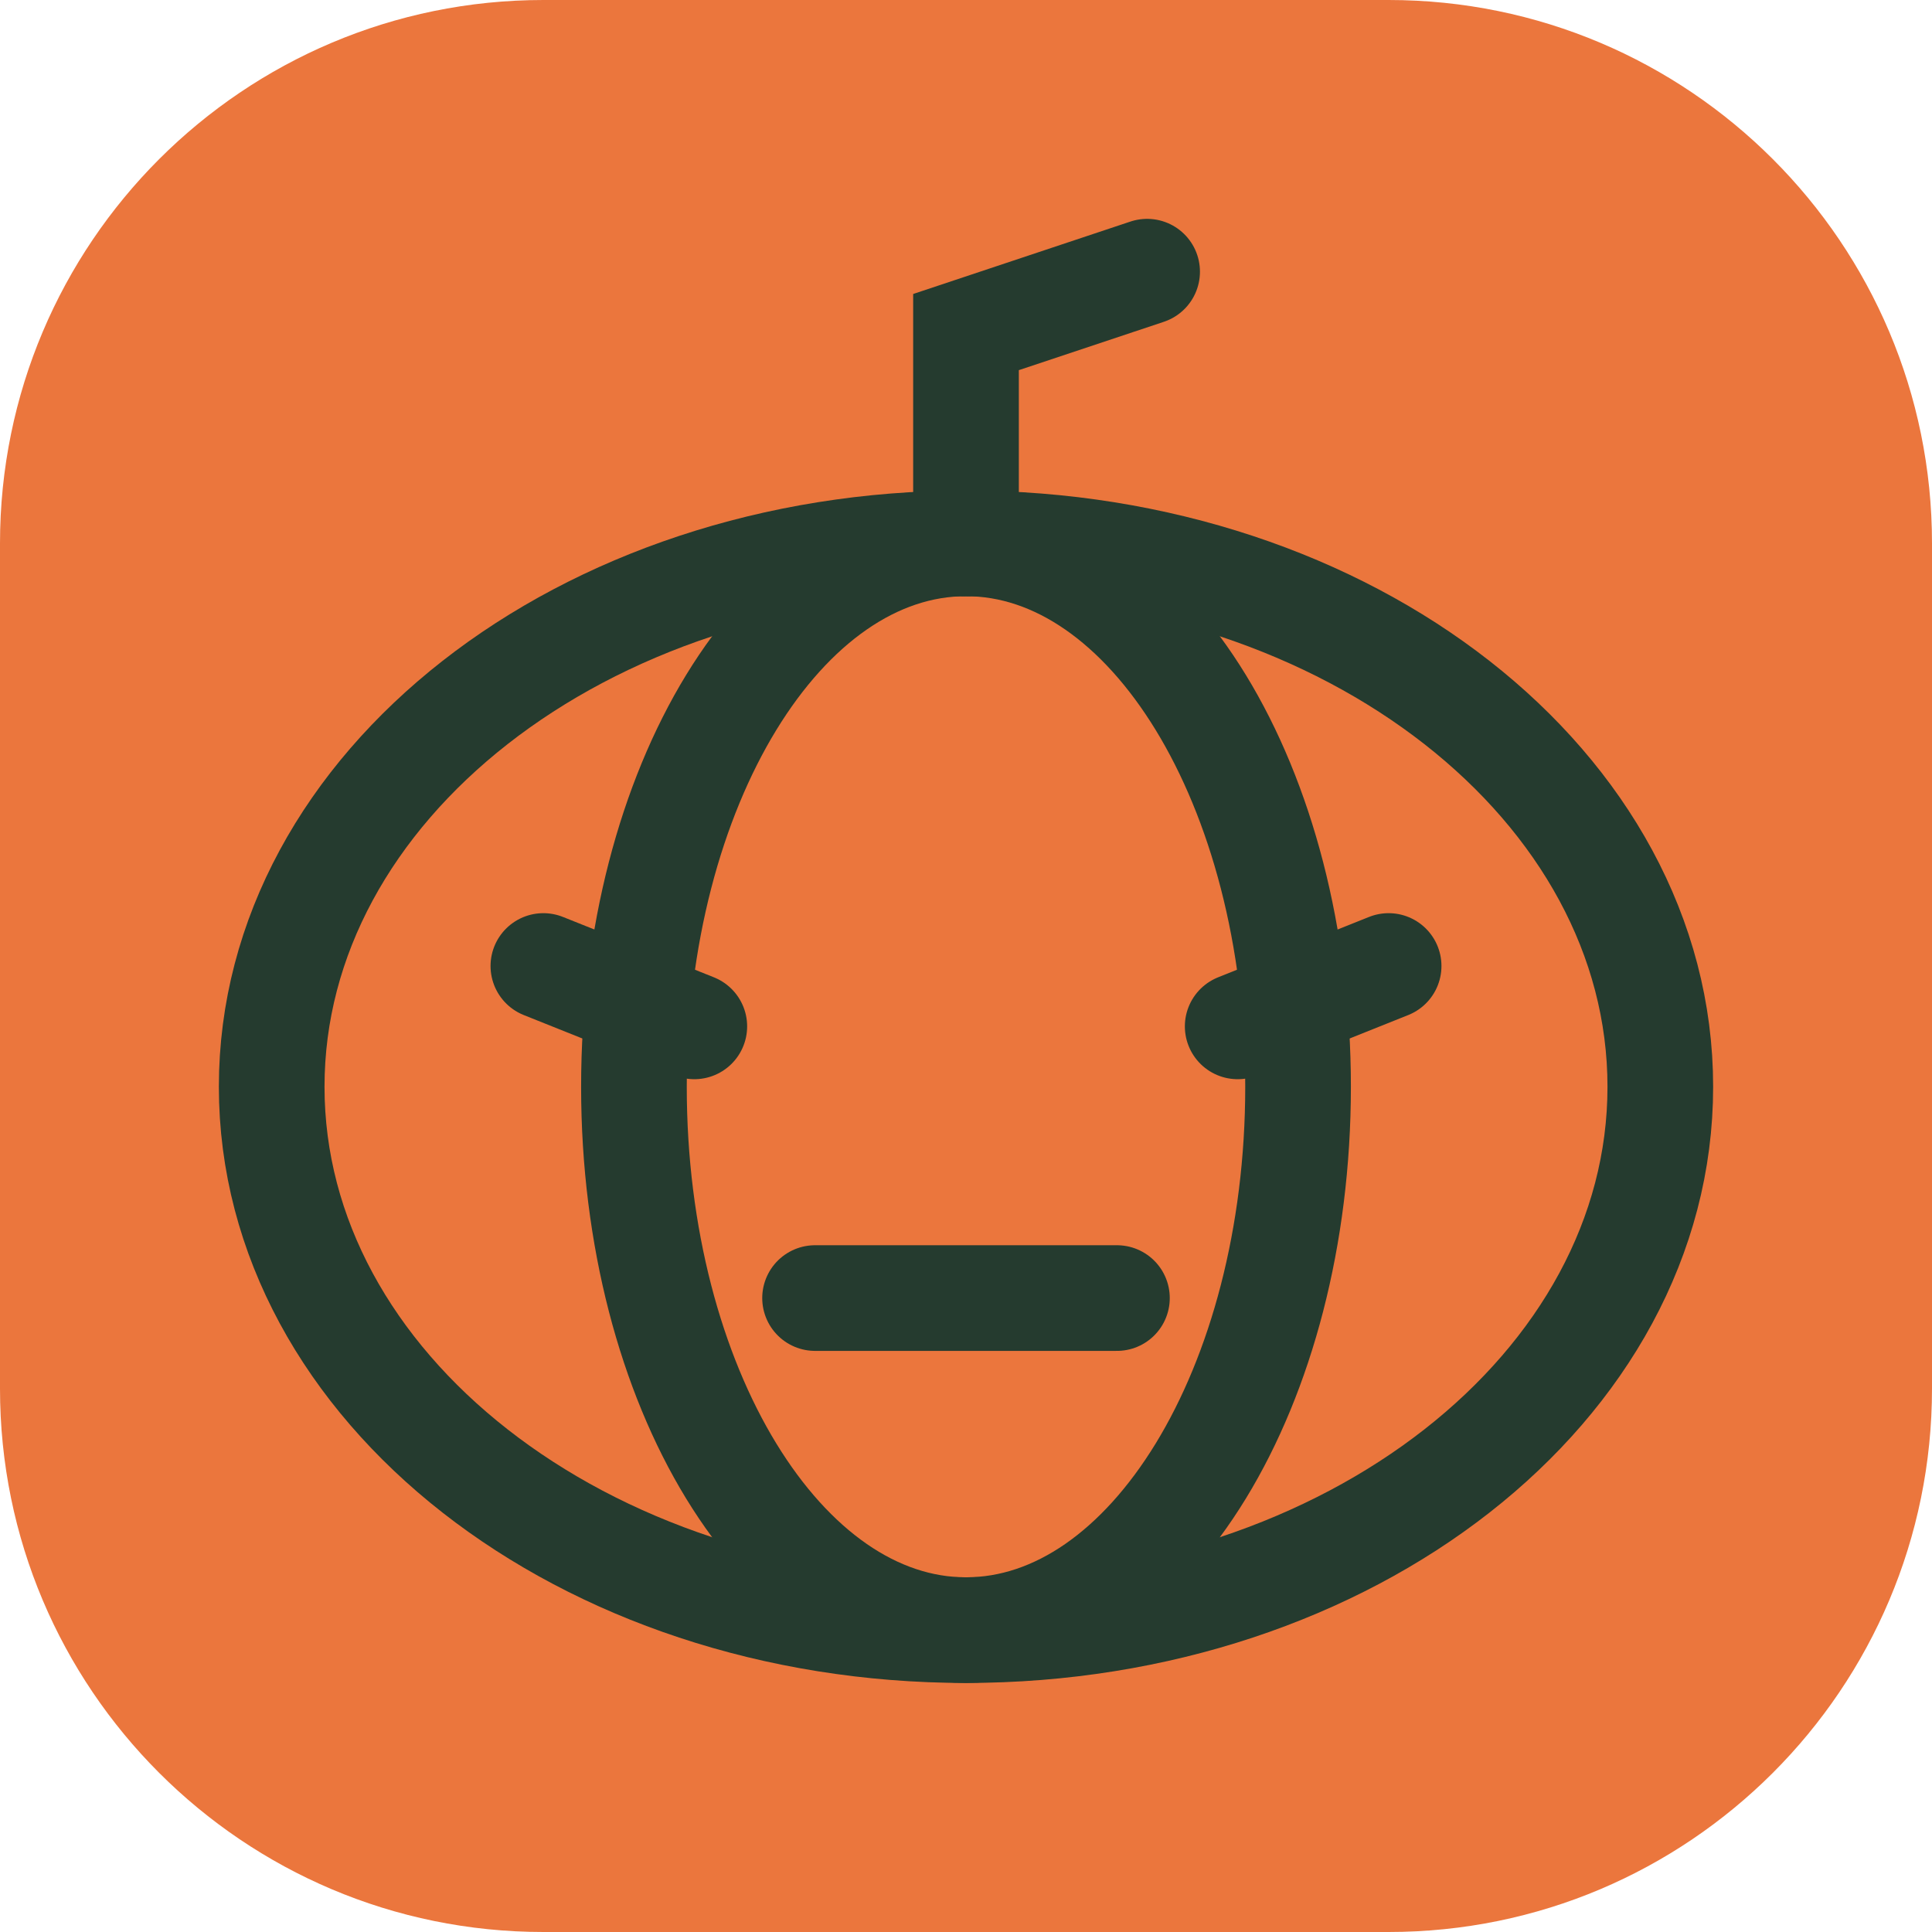
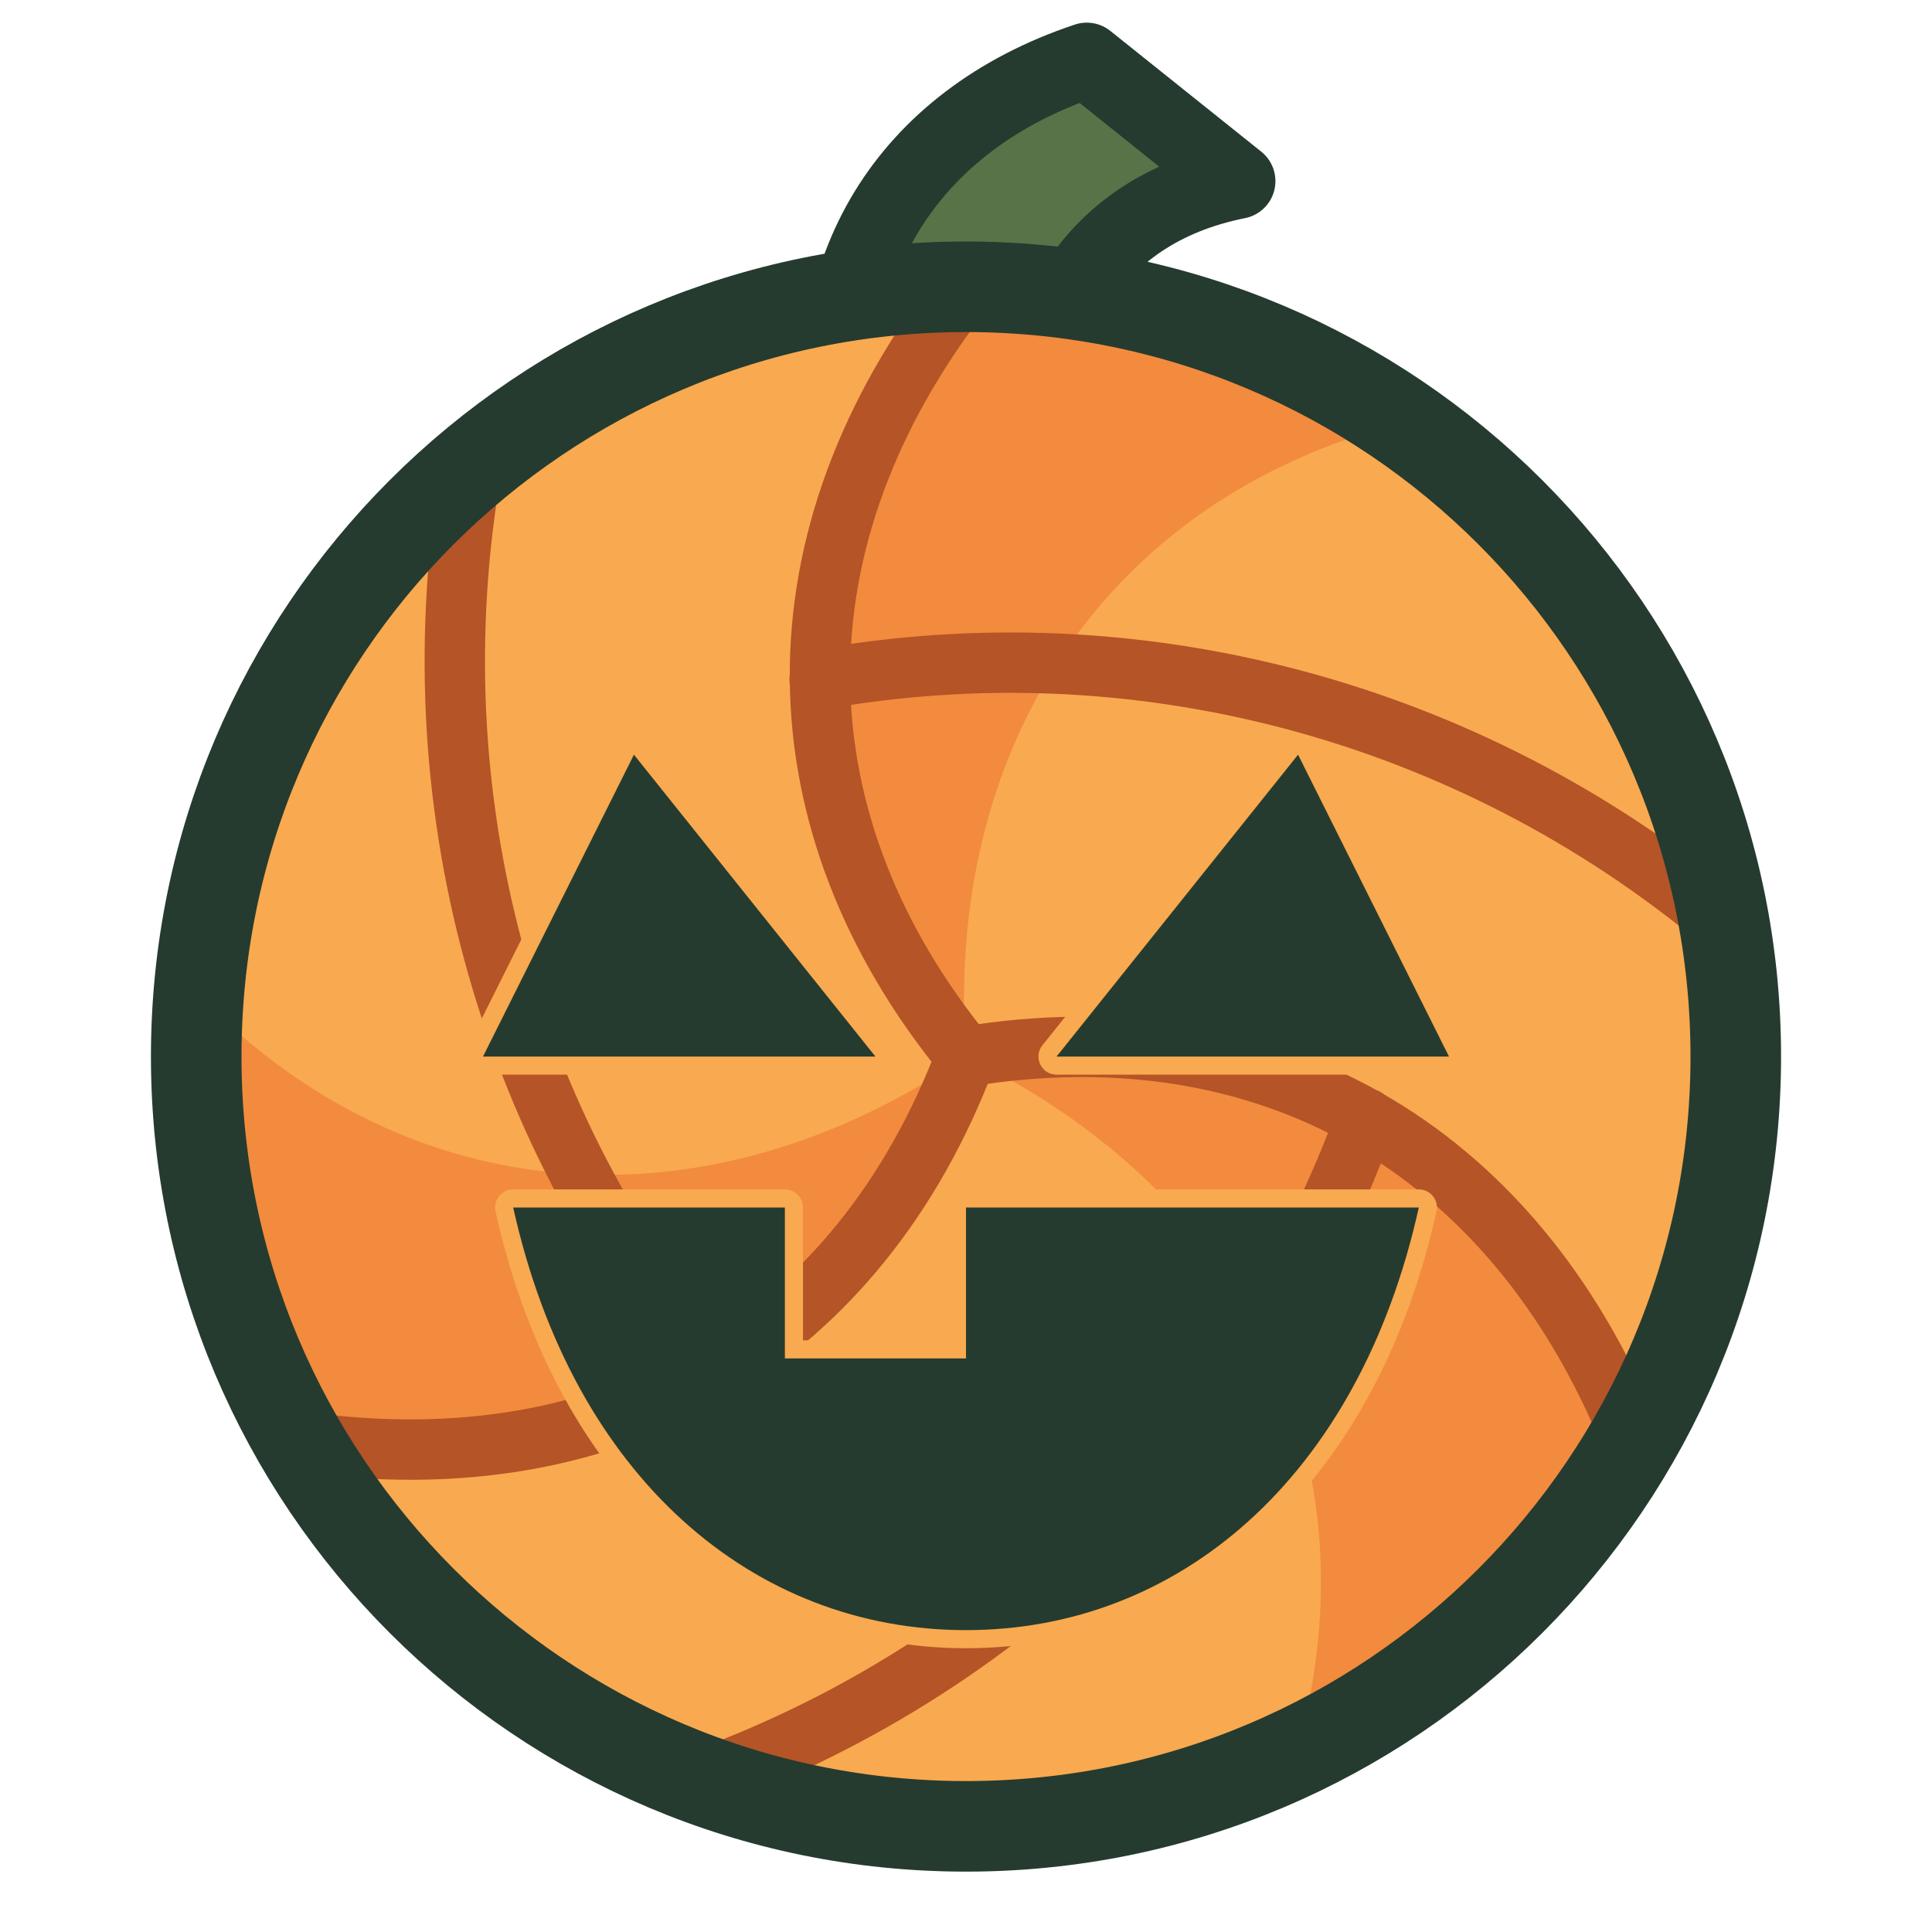
<svg xmlns="http://www.w3.org/2000/svg" viewBox="0 0 64 64">
-   <rect width="64" height="64" rx="18" fill="#eb763d" />
-   <g fill="none" stroke="#253b2f" stroke-width="3.5" stroke-linecap="round">
-     <path d="M32 18v-7l6-2" />
-     <ellipse cx="32" cy="36" rx="23" ry="18" />
-     <ellipse cx="32" cy="36" rx="11" ry="18" />
-     <path d="m18 32 5 2m23-2-5 2m-14 9h10" />
+   <path d="M28 15c-1-6 2-11 8-13l5 4c-5 1-7 5-7 10Z" fill="#597349" stroke="#253b2f" stroke-width="2.5" stroke-linejoin="round" />
+   <circle cx="32" cy="35" r="25.5" fill="#f28b3d" />
+   <g fill="#f9a94f">
+     <path d="M32 9.5C25.4 17.9 25.7 27.3 32 35c-8.4 5.7-18 5.2-25-1.6A25.5 25.5 0 0 1 32 9.5Z" />
+     <path d="M32 9.5C25.4 17.9 25.7 27.3 32 35c-8.4 5.7-18 5.2-25-1.6A25.5 25.5 0 0 1 32 9.5Z" transform="rotate(120 32 35)" />
+     <path d="M32 9.5C25.4 17.9 25.7 27.3 32 35c-8.4 5.7-18 5.2-25-1.6A25.5 25.5 0 0 1 32 9.5Z" transform="rotate(240 32 35)" />
+   </g>
+   <g fill="none" stroke="#b45427" stroke-width="2" stroke-linecap="round">
+     <path d="M32 9.5C25.4 17.9 25.7 27.3 32 35M27.15 22.51c10.36-1.85 21.39.91 29.96 8.08" />
+     <path d="M32 9.5C25.4 17.9 25.7 27.3 32 35M27.15 22.51c10.36-1.85 21.39.91 29.96 8.08" transform="rotate(120 32 35)" />
+     <path d="M32 9.5C25.4 17.9 25.7 27.3 32 35M27.15 22.51c10.36-1.85 21.39.91 29.96 8.08" transform="rotate(240 32 35)" />
+   </g>
+   <circle cx="32" cy="35" r="25.5" fill="none" stroke="#253b2f" stroke-width="3" />
+   <g fill="#253b2f" stroke="#f9a94f" stroke-width="1.2" stroke-linejoin="round" paint-order="stroke">
+     <path d="m21 25 8 10H16Zm22 0 5 10H35Z" />
+     <path d="M17 40h9v5h6v-5h15c-2 9-8 14-15 14s-13-5-15-14Z" />
  </g>
</svg>
